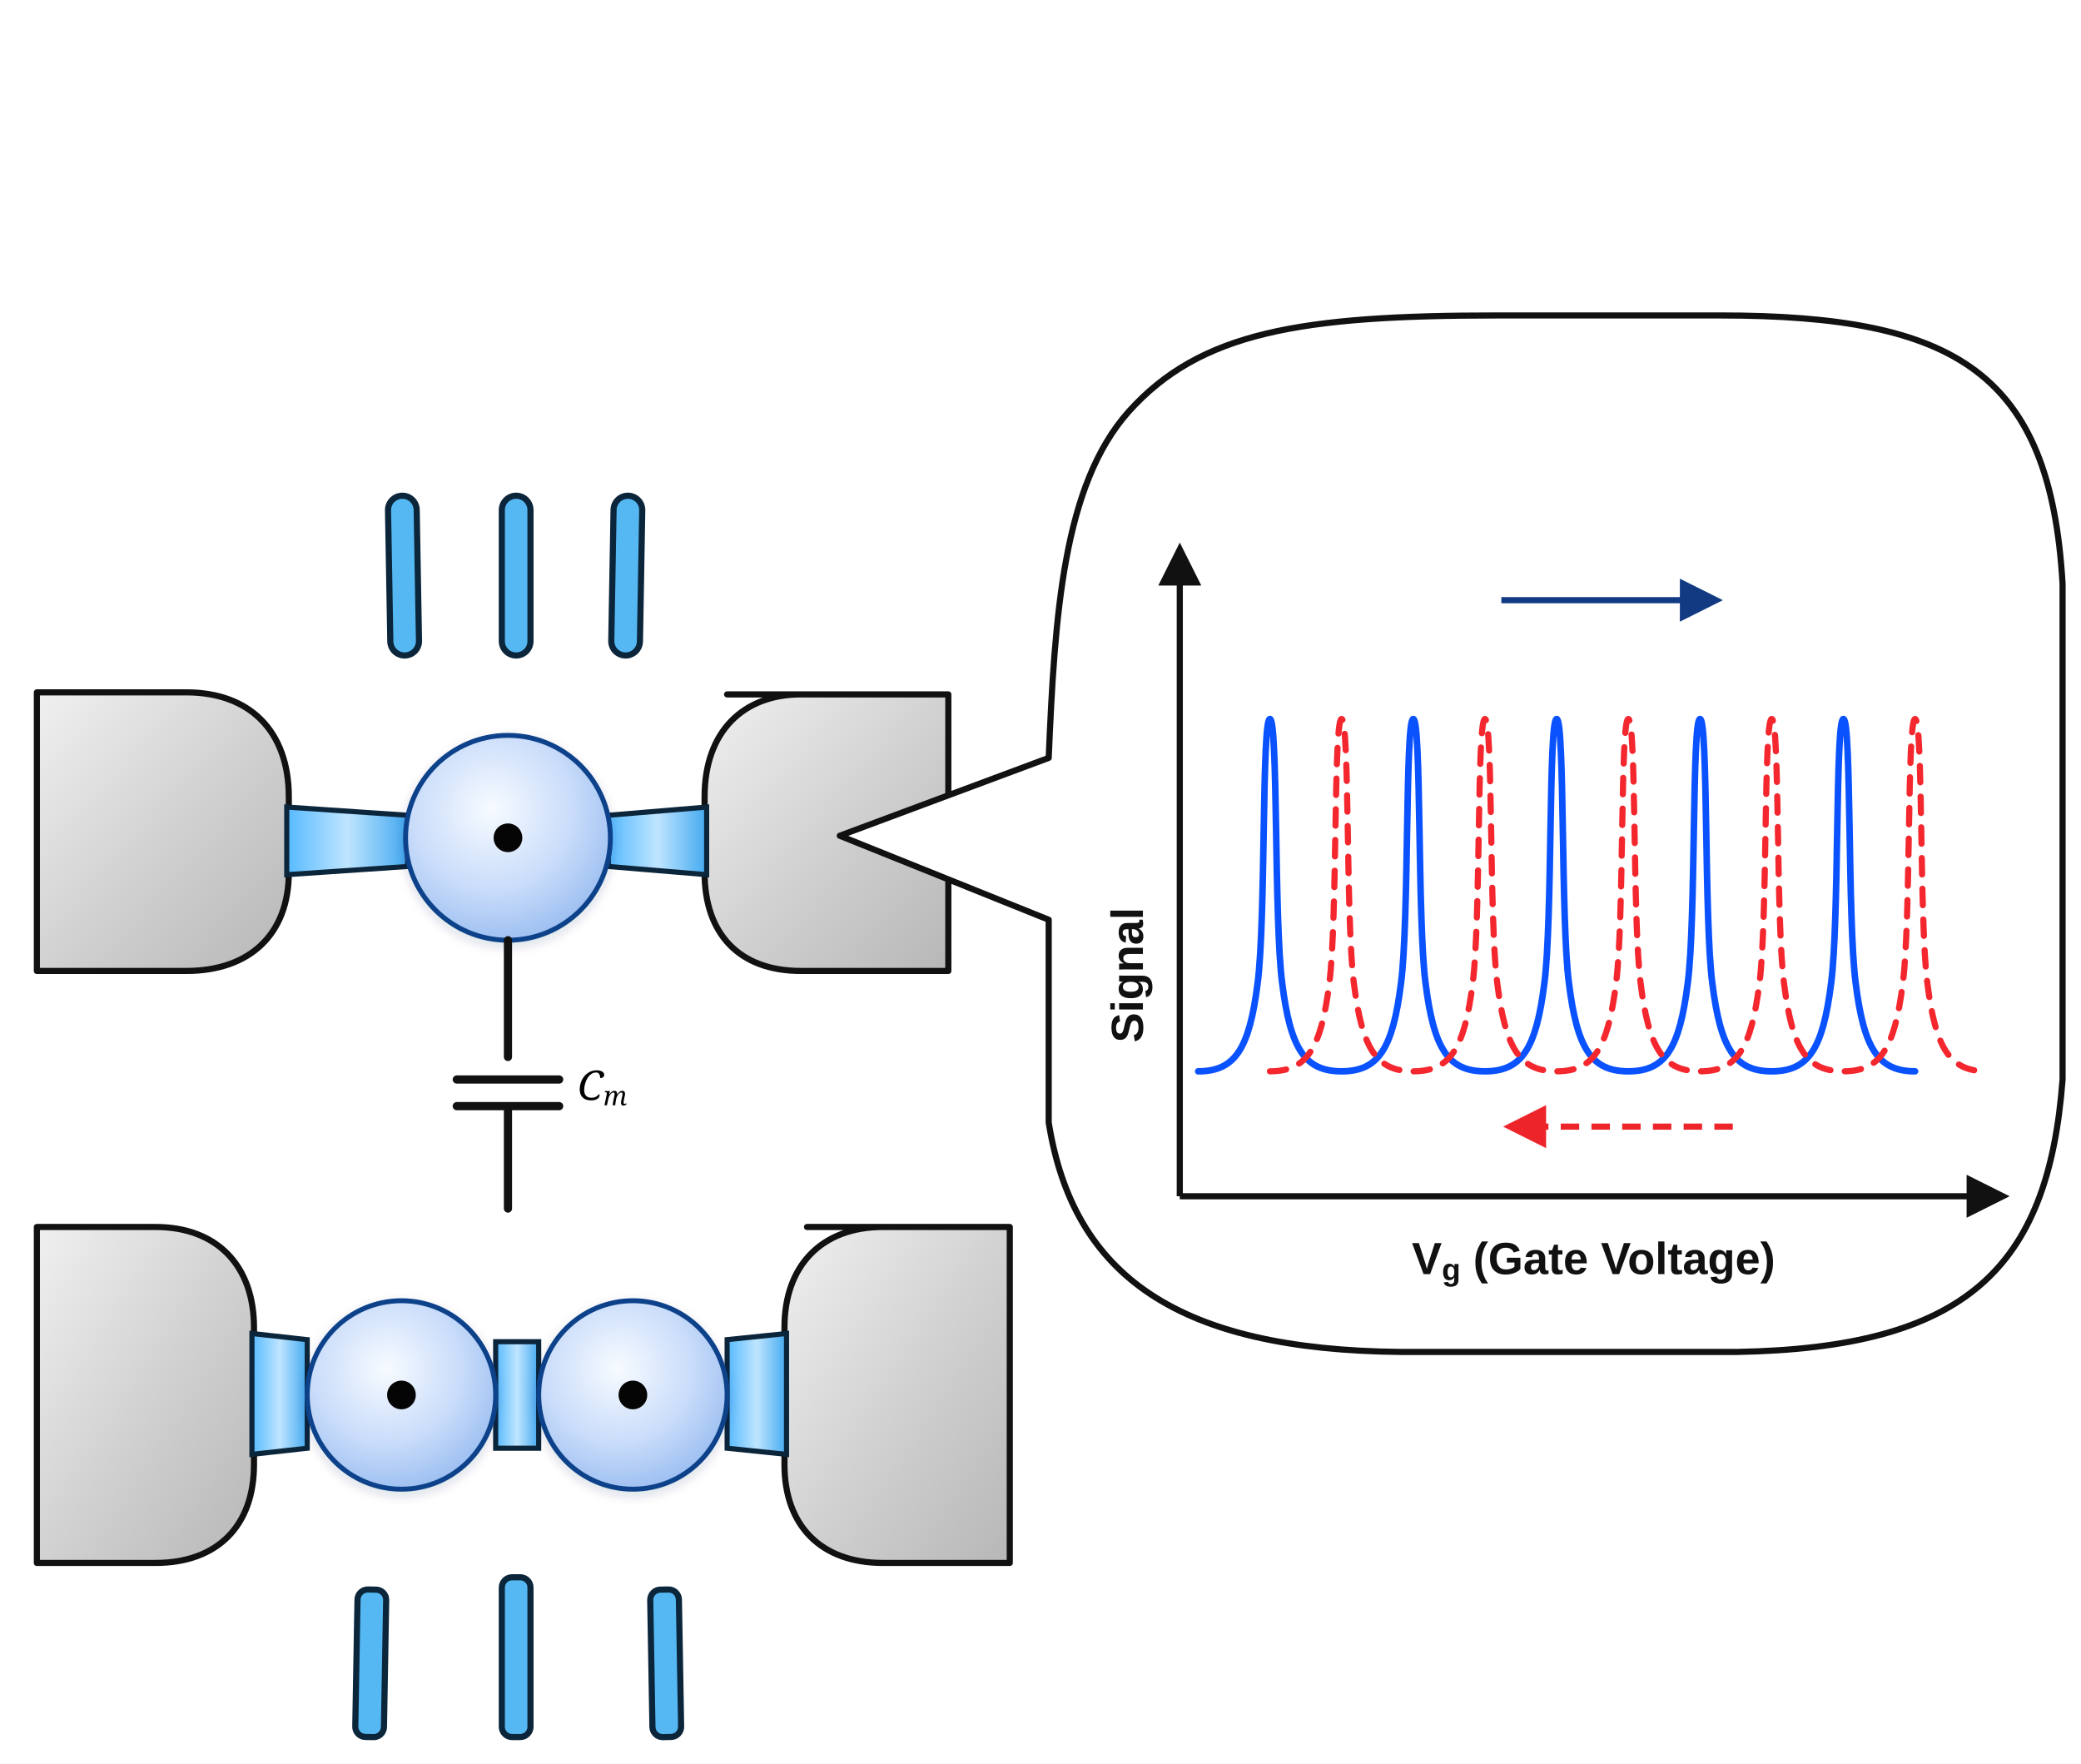
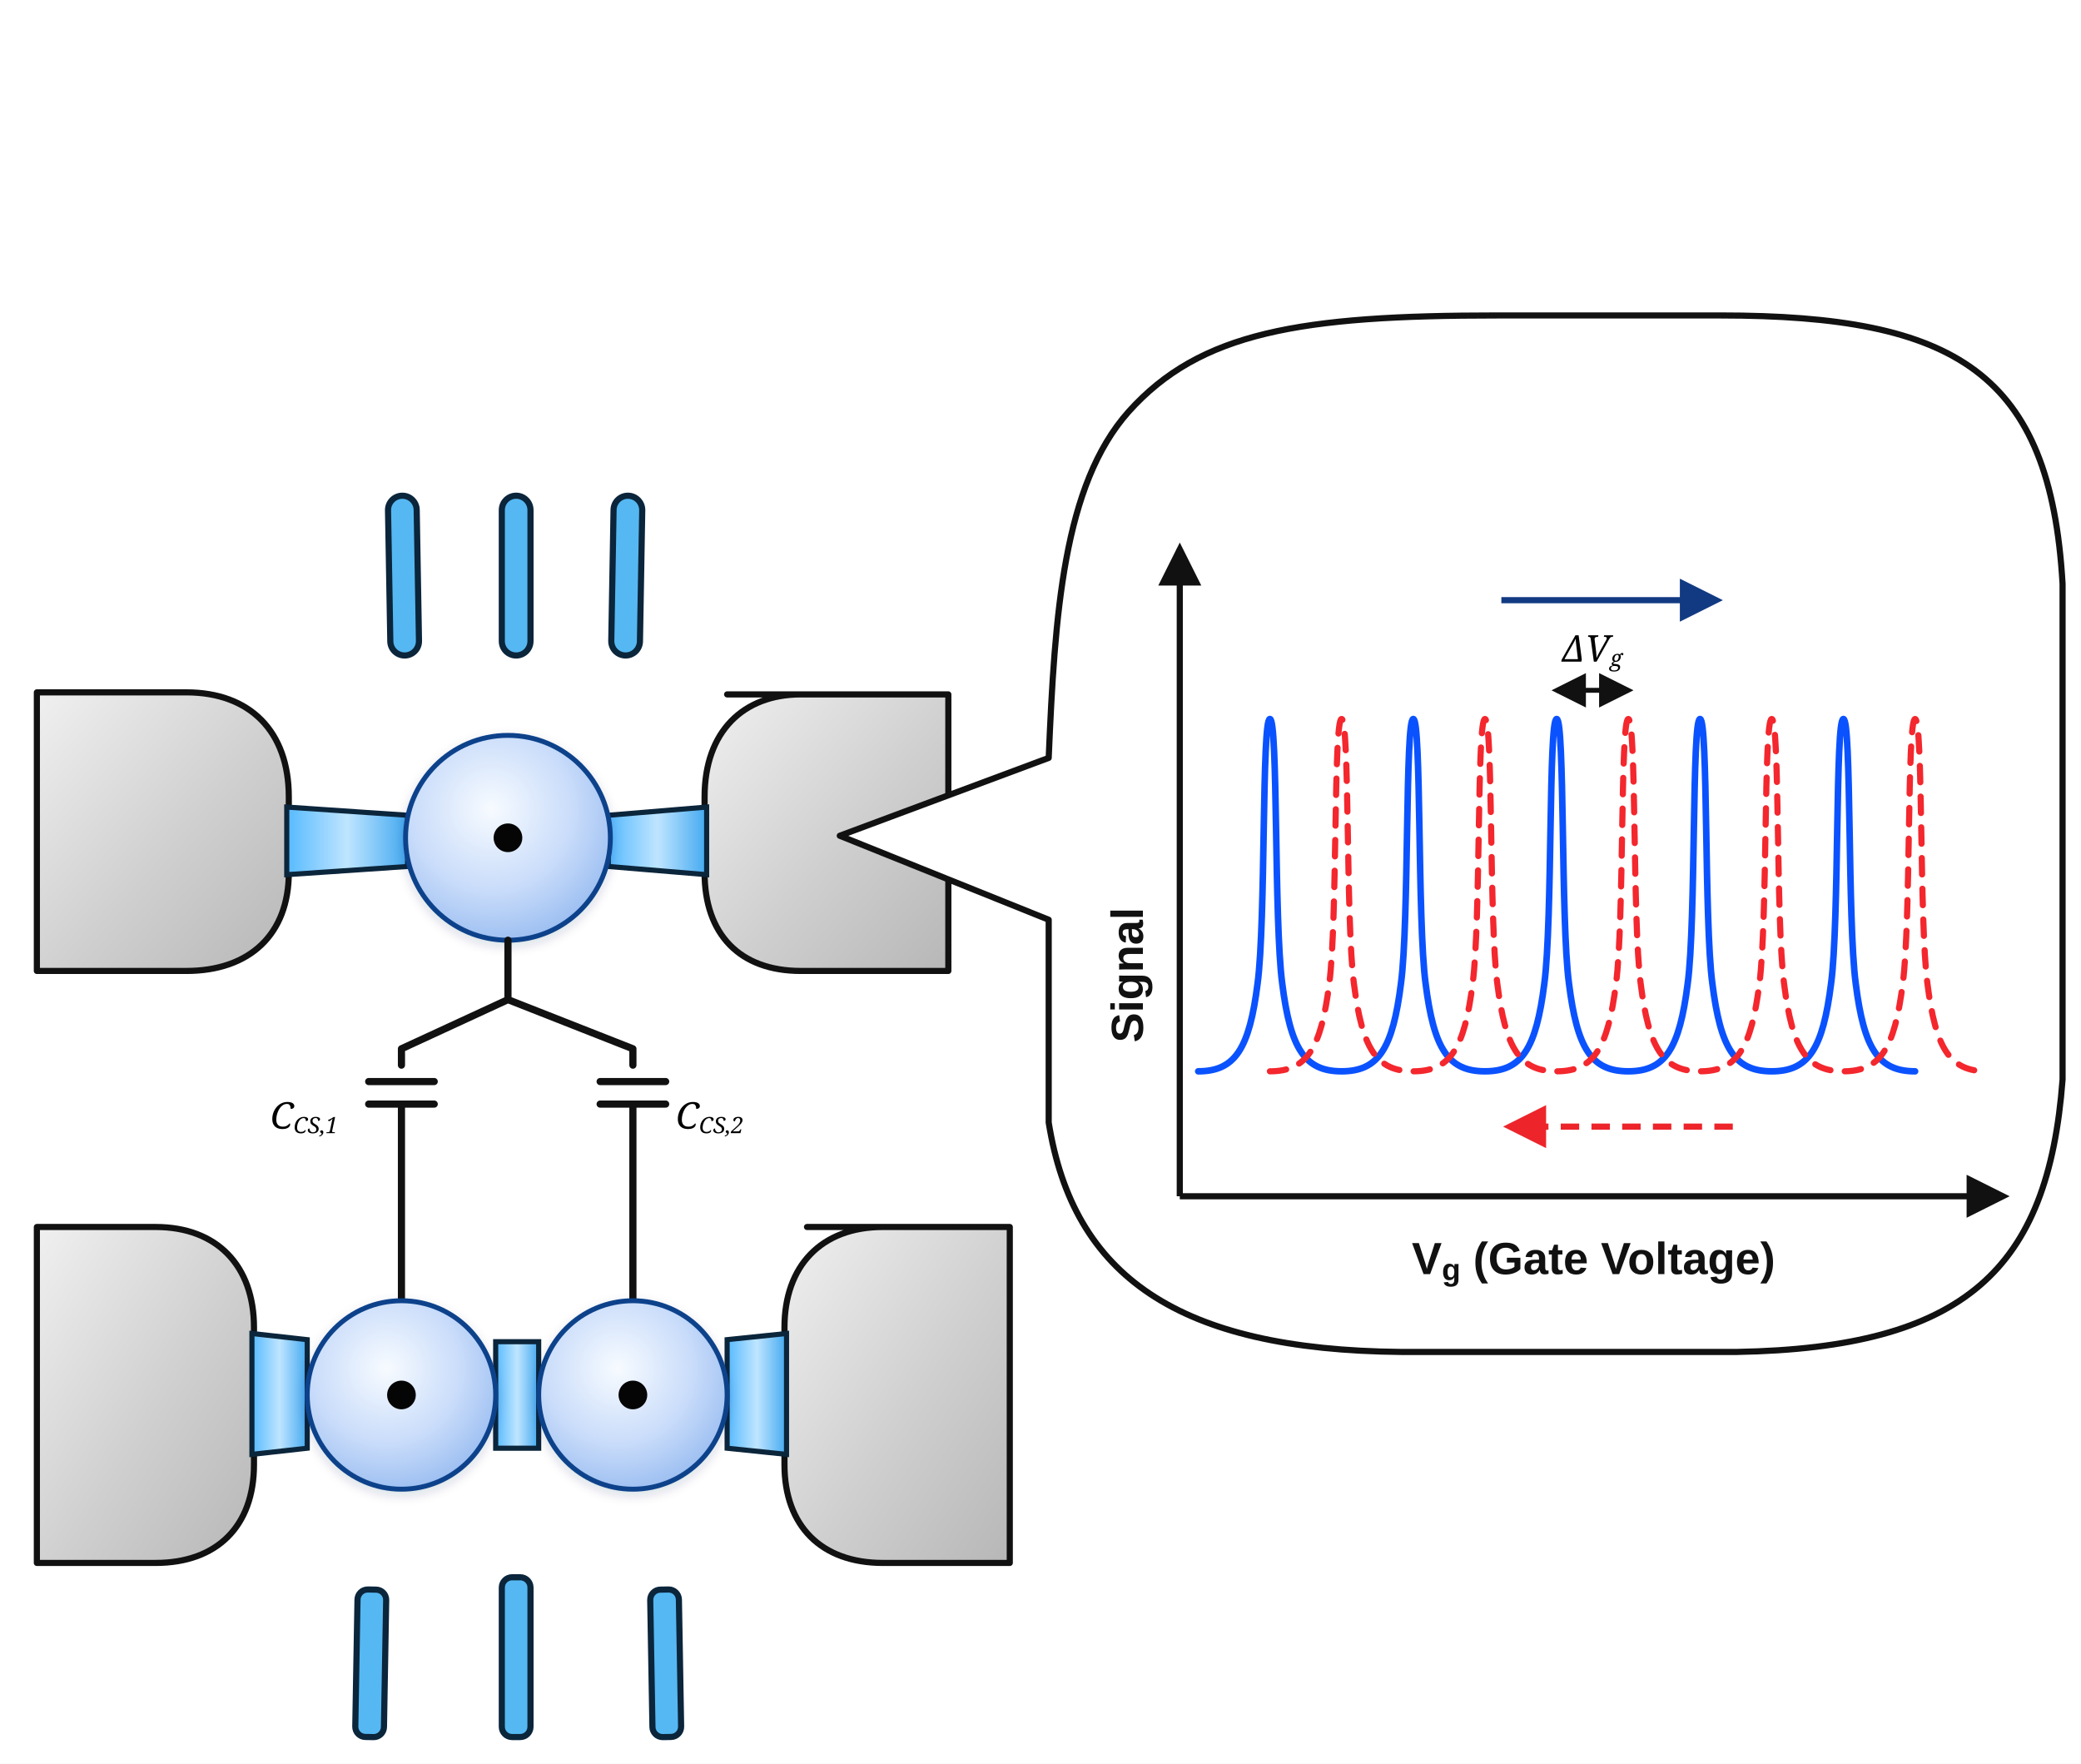
<svg xmlns="http://www.w3.org/2000/svg" width="1016" height="861" viewBox="0 0 1016 861" role="img" aria-labelledby="title desc">
  <defs>
    <radialGradient id="dotGradient" cx="42%" cy="36%" r="72%">
      <stop offset="0%" stop-color="#f7fbff" />
      <stop offset="55%" stop-color="#c9dcfa" />
      <stop offset="100%" stop-color="#92b8ef" />
    </radialGradient>
    <linearGradient id="metalGradient" x1="0" y1="0" x2="1" y2="1">
      <stop offset="0%" stop-color="#f0f0f0" />
      <stop offset="55%" stop-color="#cfcfcf" />
      <stop offset="100%" stop-color="#b7b7b7" />
    </linearGradient>
    <linearGradient id="barrierGradient" x1="0" y1="0" x2="1" y2="0">
      <stop offset="0%" stop-color="#56baff" />
      <stop offset="50%" stop-color="#bfe5ff" />
      <stop offset="100%" stop-color="#43a9f0" />
    </linearGradient>
    <filter id="softShadow" x="-30%" y="-30%" width="160%" height="160%">
      <feDropShadow dx="0" dy="2" stdDeviation="2.5" flood-color="#17365d" flood-opacity="0.16" />
    </filter>
    <marker id="arrowBlack" viewBox="0 0 10 10" refX="8.5" refY="5" markerWidth="7" markerHeight="7" orient="auto-start-reverse">
      <path d="M0,0 L10,5 L0,10 z" fill="#111" />
    </marker>
    <marker id="arrowBlue" viewBox="0 0 10 10" refX="8.5" refY="5" markerWidth="7" markerHeight="7" orient="auto-start-reverse">
      <path d="M0,0 L10,5 L0,10 z" fill="#123a83" />
    </marker>
    <marker id="arrowRed" viewBox="0 0 10 10" refX="8.5" refY="5" markerWidth="7" markerHeight="7" orient="auto-start-reverse">
      <path d="M0,0 L10,5 L0,10 z" fill="#ed252b" />
    </marker>
    <style>
      .outline { stroke: #111; stroke-width: 3; stroke-linejoin: round; }
      .dot { fill: url(#dotGradient); stroke: #0c438b; stroke-width: 2.4; filter: url(#softShadow); }
      .barrier { fill: url(#barrierGradient); stroke: #0b253b; stroke-width: 2.5; }
      .gate { fill: #55b8f2; stroke: #0b253b; stroke-width: 3; }
      .plot-label { font: 700 22px Arial, Helvetica, sans-serif; fill: #111; }
    </style>
  </defs>
  <rect width="1016" height="861" fill="#fff" />
  <path d="M18 338 H91 C122 338 141 357 141 389 V426 C141 456 122 474 91 474 H18 Z" fill="url(#metalGradient)" class="outline" />
  <path d="M355 339 H463 V474 H391 C361 474 344 456 344 426 V389 C344 357 363 339 391 339 Z" fill="url(#metalGradient)" class="outline" />
  <path d="M140 394 L199 398 L199 423 L140 427 Z" class="barrier" />
  <path d="M297 398 L345 394 L345 427 L297 423 Z" class="barrier" />
  <rect x="190" y="242" width="14" height="78" rx="7" class="gate" transform="rotate(-1 197 281)" />
  <rect x="245" y="242" width="14" height="78" rx="7" class="gate" />
  <rect x="299" y="242" width="14" height="78" rx="7" class="gate" transform="rotate(1 306 281)" />
  <circle cx="248" cy="409" r="50" class="dot" />
  <circle cx="248" cy="409" r="7" fill="#050505" />
-   <path d="M248 459 V516 M223 527 H273 M223 540 H273 M248 540 V590" fill="none" stroke="#111" stroke-width="4" stroke-linecap="round" />
-   <text x="282" y="537" font-family="Georgia, serif" font-size="20" font-style="italic">C<tspan baseline-shift="sub" font-size="13">m</tspan>
+   <path d="M248 459 V488 M248 488 L196 512 V520 M248 488 L309 512 V520" fill="none" stroke="#111" stroke-width="3.5" stroke-linecap="round" stroke-linejoin="round" />
+   <path d="M180 528 H212 M180 539 H212 M196 539 V635" fill="none" stroke="#111" stroke-width="3.5" stroke-linecap="round" />
+   <path d="M293 528 H325 M293 539 H325 M309 539 V635" fill="none" stroke="#111" stroke-width="3.5" stroke-linecap="round" />
+   <text x="132" y="551" font-family="Georgia, serif" font-size="18" font-style="italic">
+     C<tspan baseline-shift="sub" font-size="11">CS,1</tspan>
+   </text>
+   <text x="330" y="551" font-family="Georgia, serif" font-size="18" font-style="italic">
+     C<tspan baseline-shift="sub" font-size="11">CS,2</tspan>
  </text>
  <path d="M18 599 H76 C106 599 124 618 124 648 V715 C124 745 106 763 76 763 H18 Z" fill="url(#metalGradient)" class="outline" />
  <path d="M394 599 H493 V763 H431 C401 763 383 745 383 715 V648 C383 618 401 599 431 599 Z" fill="url(#metalGradient)" class="outline" />
  <path d="M123 651 L150 654 L150 707 L123 710 Z" class="barrier" />
  <path d="M242 655 H263 V707 H242 Z" class="barrier" />
  <path d="M355 654 L384 651 L384 710 L355 707 Z" class="barrier" />
  <circle cx="196" cy="681" r="46" class="dot" />
  <circle cx="309" cy="681" r="46" class="dot" />
  <circle cx="196" cy="681" r="7" fill="#050505" />
  <circle cx="309" cy="681" r="7" fill="#050505" />
  <rect x="174" y="776" width="14" height="72" rx="5" class="gate" transform="rotate(1 181 812)" />
  <rect x="245" y="770" width="14" height="78" rx="5" class="gate" />
  <rect x="318" y="776" width="14" height="72" rx="5" class="gate" transform="rotate(-1 325 812)" />
  <path d="M410 408 L512 370 C515 300 519 237 551 201 C586 162 635 154 731 154 H840 C955 154 1001 182 1007 285 V527 C1000 620 959 658 848 660 H684 C575 659 524 623 512 548 V449 Z" fill="#fff" class="outline" />
  <path d="M576 584 V268" fill="none" stroke="#111" stroke-width="3" marker-end="url(#arrowBlack)" />
  <path d="M576 584 H978" fill="none" stroke="#111" stroke-width="3" marker-end="url(#arrowBlack)" />
  <text x="558" y="476" class="plot-label" text-anchor="middle" transform="rotate(-90 558 476)">Signal</text>
  <text x="778" y="622" class="plot-label" text-anchor="middle">V<tspan baseline-shift="sub" font-size="15">g</tspan> (Gate Voltage)</text>
  <path d="M585 523            C603 523 610 512 614 480 C618 450 616 351 620 351 C624 351 622 450 626 480 C630 512 637 523 655 523            C673 523 680 512 684 480 C688 450 686 351 690 351 C694 351 692 450 696 480 C700 512 707 523 725 523            C743 523 750 512 754 480 C758 450 756 351 760 351 C764 351 762 450 766 480 C770 512 777 523 795 523            C813 523 820 512 824 480 C828 450 826 351 830 351 C834 351 832 450 836 480 C840 512 847 523 865 523            C883 523 890 512 894 480 C898 450 896 351 900 351 C904 351 902 450 906 480 C910 512 917 523 935 523" fill="none" stroke="#0b52ff" stroke-width="3.2" stroke-linecap="round" stroke-linejoin="round" />
  <path d="M620 523            C638 523 645 512 649 480 C653 450 651 351 655 351 C659 351 657 450 661 480 C665 512 672 523 690 523            C708 523 715 512 719 480 C723 450 721 351 725 351 C729 351 727 450 731 480 C735 512 742 523 760 523            C778 523 785 512 789 480 C793 450 791 351 795 351 C799 351 797 450 801 480 C805 512 812 523 830 523            C848 523 855 512 859 480 C863 450 861 351 865 351 C869 351 867 450 871 480 C875 512 882 523 900 523            C918 523 925 512 929 480 C933 450 931 351 935 351 C939 351 937 450 941 480 C945 512 952 523 970 523" fill="none" stroke="#f3272d" stroke-width="3" stroke-dasharray="8 7" stroke-linecap="round" stroke-linejoin="round" />
+   <path d="M760 337 H795" fill="none" stroke="#111" stroke-width="2.4" marker-start="url(#arrowBlack)" marker-end="url(#arrowBlack)" />
+   <text x="777.5" y="323" font-family="Georgia, serif" font-size="18" font-style="italic" text-anchor="middle">
+     ΔV<tspan baseline-shift="sub" font-size="11">g</tspan>
+   </text>
  <path d="M733 293 H838" fill="none" stroke="#123a83" stroke-width="3" marker-end="url(#arrowBlue)" />
  <path d="M846 550 H737" fill="none" stroke="#ed252b" stroke-width="3" stroke-dasharray="9 6" marker-end="url(#arrowRed)" />
</svg>
